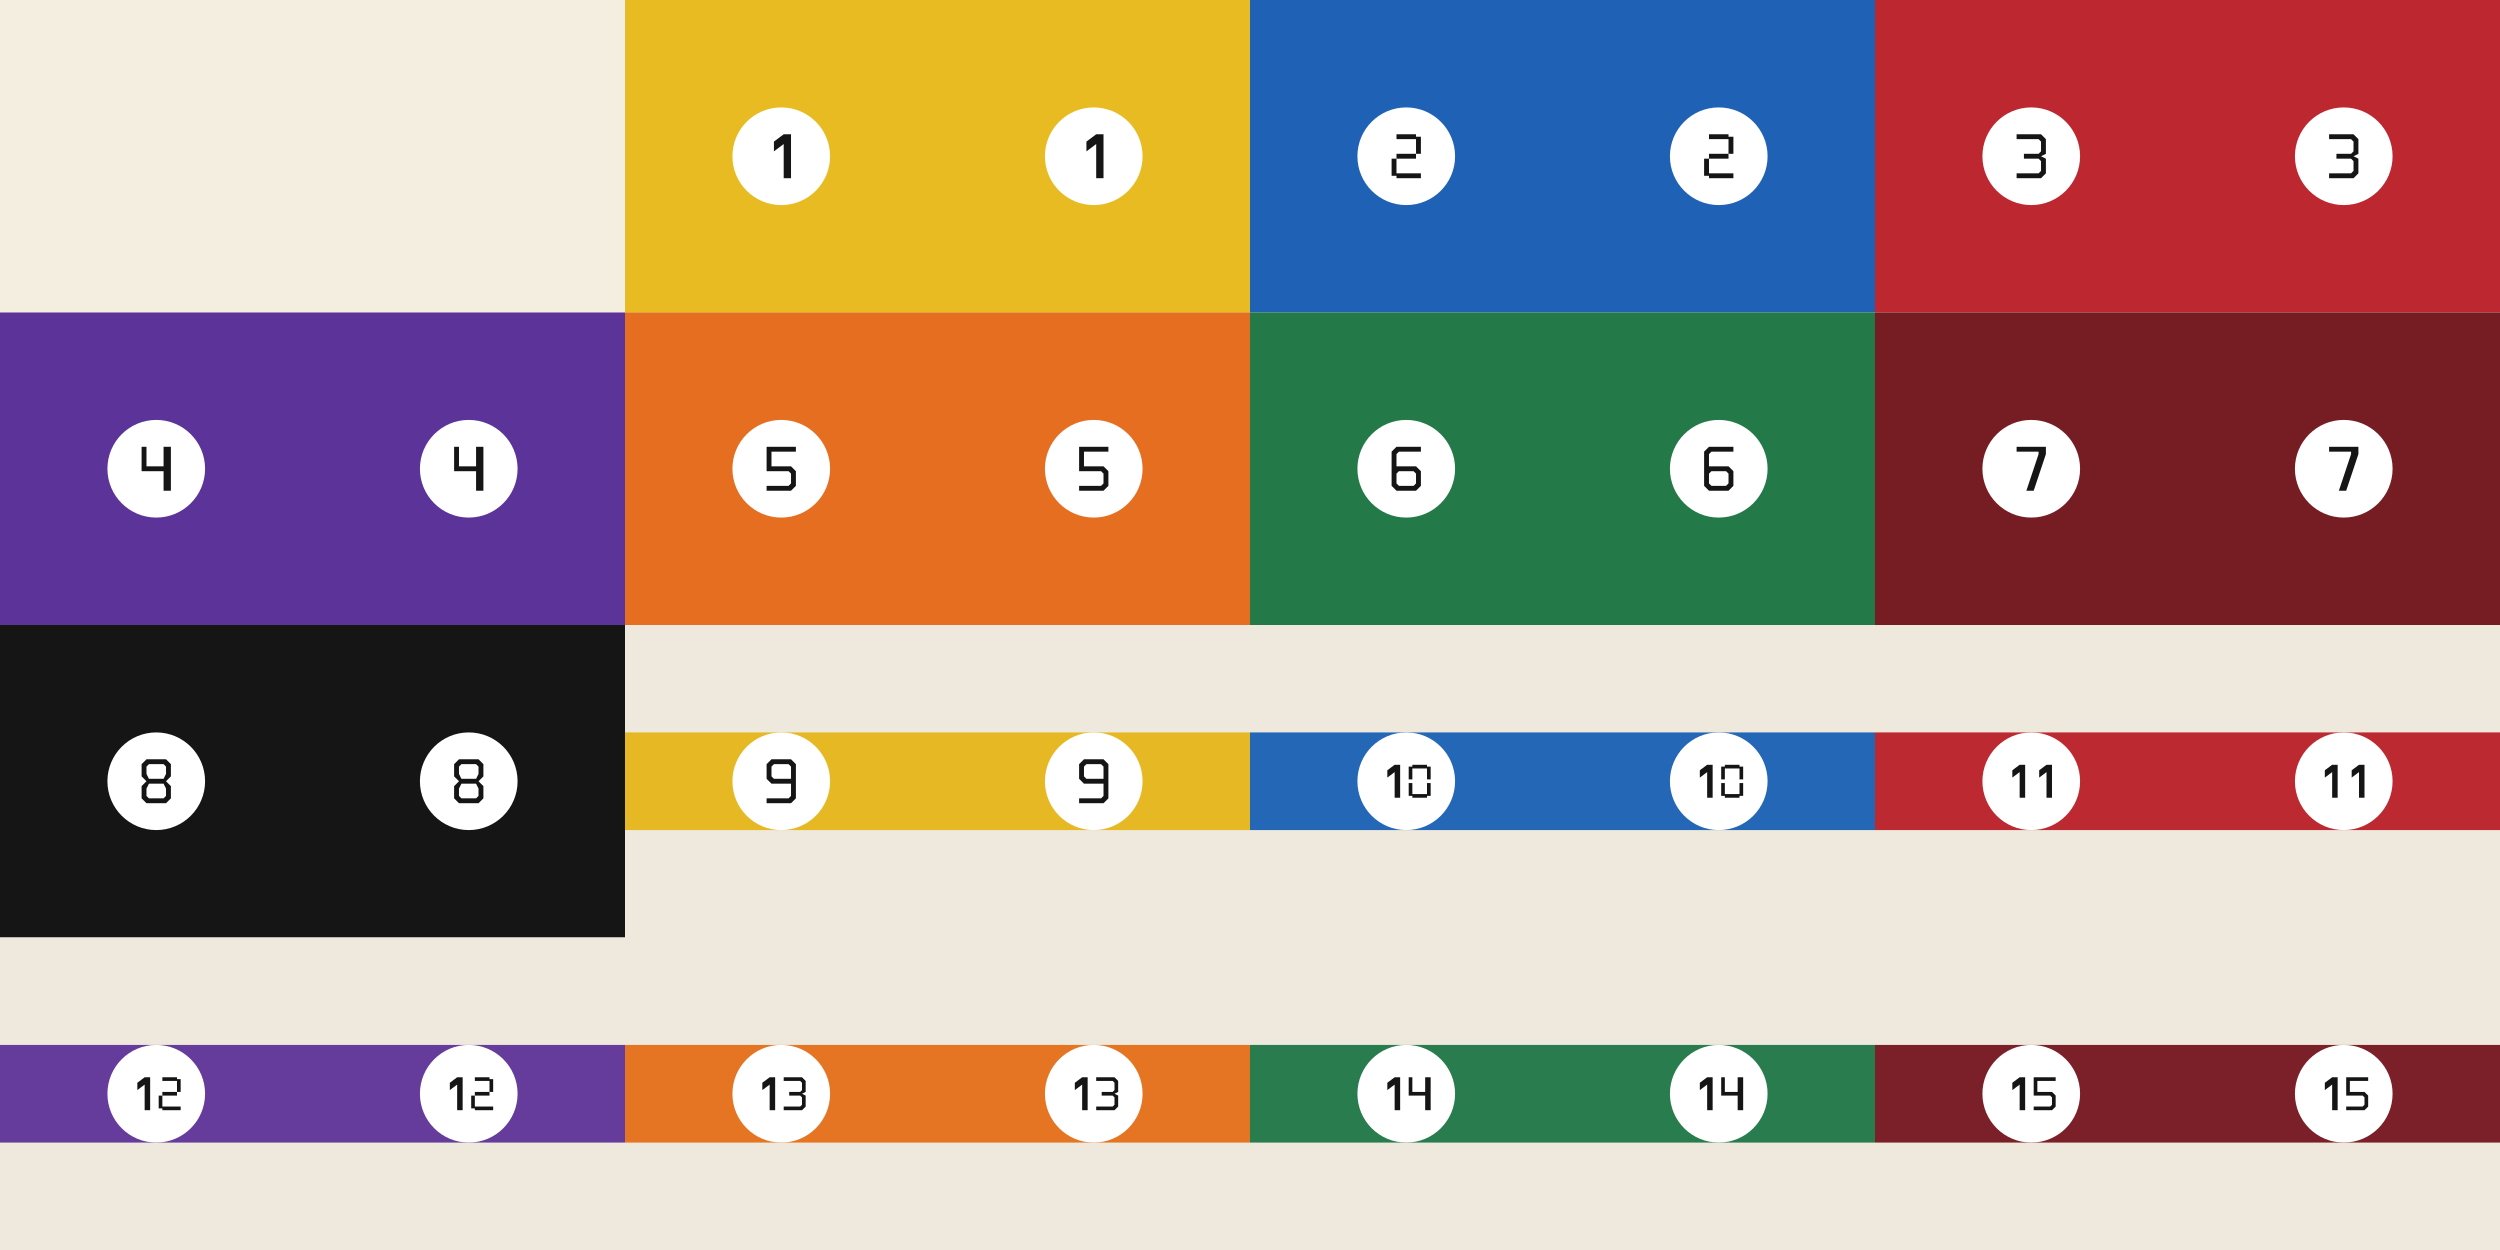
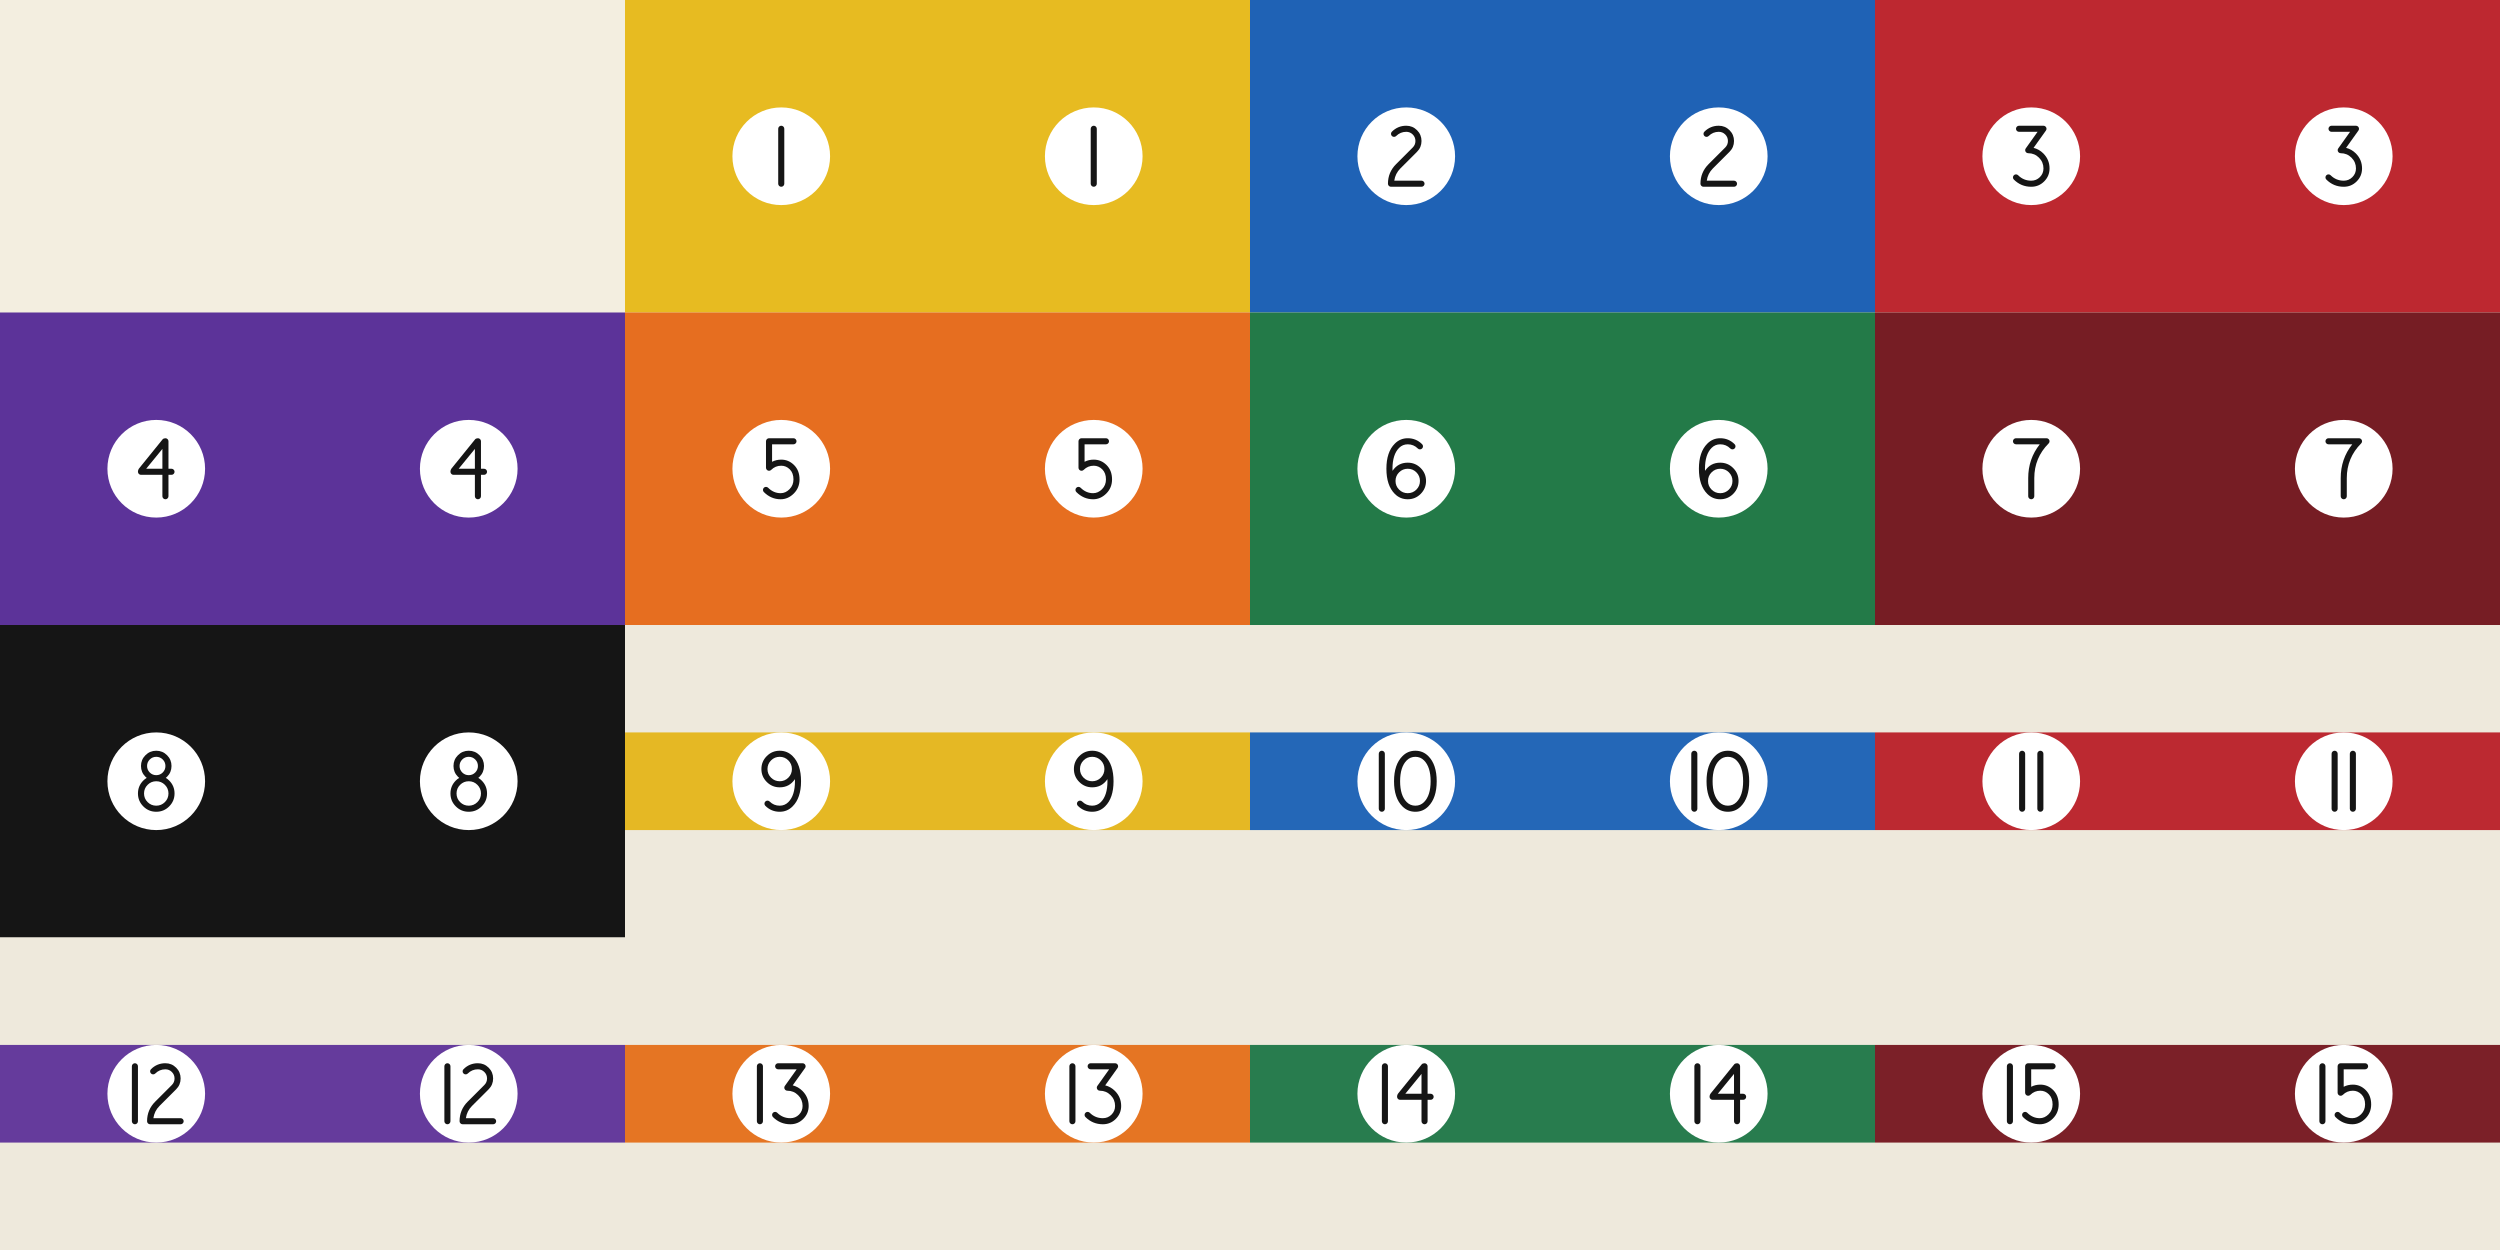
<svg xmlns="http://www.w3.org/2000/svg" width="2048" height="1024" viewBox="0 0 1024 512">
  <defs>
-     <symbol id="d0" viewBox="0 0 12 18">
-       <path d="M2 0h8v2H2zM0 1h2v7H0zm10 0h2v7h-2zM0 10h2v7H0zm10 0h2v7h-2zM2 16h8v2H2z" />
+     <symbol id="n1" viewBox="0 0 306 1024">
+       <path d="M102 973V51Q102 30 117.0 15.0Q132 0 153 0Q174 0 189.0 15.0Q204 30 204 51V973Q204 994 189.0 1009.0Q174 1024 153 1024Q132 1024 117.0 1009.0Q102 994 102 973Z" />
    </symbol>
-     <symbol id="d1" viewBox="0 0 12 18">
-       <path d="M7 0h3v18H7V4L3 7V3z" />
+     <symbol id="n2" viewBox="0 0 716 1024">
+       <path d="M102 136Q102 115 117 100Q217 0 358 0Q464 0 539.0 75.0Q614 150 614 256Q614 362 539 437L259 717Q174 802 157 922H614Q635 922 650.0 937.0Q665 952 665 973Q665 994 650.0 1009.0Q635 1024 614 1024H102Q81 1024 66.0 1009.0Q51 994 51 973Q51 781 187 645L467 365Q512 320 512 256Q512 192 467.0 147.0Q422 102 358 102Q260 102 189 172Q174 187 153 187Q132 187 117.0 172.0Q102 157 102 136Z" />
    </symbol>
-     <symbol id="d2" viewBox="0 0 12 18">
-       <path d="M2 0h8v2H2zm8 1h2v7h-2zM2 8h8v2H2zM0 10h2v7H0zm2 6h10v2H2z" />
+     <symbol id="n3" viewBox="0 0 716 1024">
+       <path d="M102 51Q102 30 117.0 15.0Q132 0 153 0H563Q584 0 599.0 15.0Q614 30 614 51Q614 67 604 81L397 371Q491 395 560 464Q665 569 665 717Q665 844 575.0 934.0Q485 1024 358 1024Q187 1024 66 903Q51 888 51 867Q51 846 66.0 831.0Q81 816 102 816Q123 816 138 831Q229 922 358 922Q443 922 503.0 862.0Q563 802 563 717Q563 611 488.0 536.0Q413 461 307 461Q286 461 271.0 446.0Q256 431 256 410Q256 394 266 380L464 102H153Q132 102 117.0 87.0Q102 72 102 51Z" />
    </symbol>
-     <symbol id="d3" viewBox="0 0 12 18">
-       <path d="M0 0h10l2 2v6l-2 1 2 1v6l-2 2H0v-2h9l1-1v-4l-1-1H3V8h6l1-1V3L9 2H0z" />
+     <symbol id="n4" viewBox="0 0 716 1024">
+       <path d="M512 1024Q491 1024 476.0 1009.0Q461 994 461 973V614H102Q81 614 66.0 599.0Q51 584 51 563Q51 528 75 500L466 17Q480 2 512 0Q533 0 548.0 15.0Q563 30 563 51V512H614Q635 512 650.0 527.0Q665 542 665 563Q665 584 650.0 599.0Q635 614 614 614H563V973Q563 994 548.0 1009.0Q533 1024 512 1024ZM461 512V179L189 512Z" />
    </symbol>
-     <symbol id="d4" viewBox="0 0 12 18">
-       <path d="M0 0h2v8h7V0h3v18H9v-8H0z" />
+     <symbol id="n5" viewBox="0 0 716 1024">
+       <path d="M358 359Q482 359 573.5 450.5Q665 542 665 691Q665 831 568.5 927.5Q472 1024 348 1024Q187 1024 66 903Q51 888 51 867Q51 846 66.0 831.0Q81 816 102 816Q123 816 138 831Q229 922 348 922Q430 922 496.5 855.5Q563 789 563 691Q563 584 501.5 522.5Q440 461 358 461Q259 461 189 531Q174 546 153 546Q132 546 117.0 531.0Q102 516 102 495V51Q102 30 117.0 15.0Q132 0 153 0H563Q584 0 599.0 15.0Q614 30 614 51Q614 72 599.0 87.0Q584 102 563 102H204V395Q274 359 358 359Z" />
    </symbol>
-     <symbol id="d5" viewBox="0 0 12 18">
-       <path d="M0 0h12v2H2v6h8l2 2v6l-2 2H0v-2h9l1-1v-4l-1-1H0z" />
+     <symbol id="n6" viewBox="0 0 768 1024">
+       <path d="M409 1024Q282 1024 192 934Q51 793 51 512Q51 231 192 91Q282 0 409 0Q550 0 650 100Q665 115 665 136Q665 157 650.0 172.0Q635 187 614 187Q593 187 578 172Q508 102 409 102Q324 102 264 162Q153 273 153 512Q153 530 154 547Q245 410 409 410Q536 410 626.0 500.0Q716 590 716 717Q716 844 626.0 934.0Q536 1024 409 1024ZM409 922Q494 922 554.0 862.0Q614 802 614 717Q614 632 554.0 572.0Q494 512 409 512Q324 512 264.0 572.0Q204 632 204 717Q204 802 264 862Q324 922 409 922Z" />
    </symbol>
-     <symbol id="d6" viewBox="0 0 12 18">
-       <path d="M2 0h10v2H3L2 3v5h8l2 2v6l-2 2H2l-2-2V2zm1 10-1 1v4l1 1h6l1-1v-4l-1-1z" fill-rule="evenodd" />
+     <symbol id="n7" viewBox="0 0 716 1024">
+       <path d="M307 973V669Q307 346 501 102H102Q81 102 66.0 87.0Q51 72 51 51Q51 30 66.0 15.0Q81 0 102 0H614Q635 0 650.0 15.0Q665 30 665 51Q665 72 650 87Q409 328 409 669V973Q409 994 394.0 1009.0Q379 1024 358 1024Q337 1024 322.0 1009.0Q307 994 307 973Z" />
    </symbol>
-     <symbol id="d7" viewBox="0 0 12 18">
-       <path d="M0 0h12v3L7 18H4L9 3V2H0z" />
+     <symbol id="n8" viewBox="0 0 716 1024">
+       <path d="M358 1024Q231 1024 141.0 934.0Q51 844 51 717Q51 590 141 500Q167 474 198 455Q187 447 177 437Q102 362 102 256Q102 150 177.0 75.0Q252 0 358 0Q464 0 539.0 75.0Q614 150 614 256Q614 362 539 437Q529 447 518 455Q549 474 575 500Q665 590 665 717Q665 844 575.0 934.0Q485 1024 358 1024ZM358 922Q443 922 503.0 862.0Q563 802 563 717Q563 632 503.0 572.0Q443 512 358 512Q273 512 213.0 572.0Q153 632 153 717Q153 802 213 862Q273 922 358 922ZM358 410Q422 410 467.0 365.0Q512 320 512 256Q512 192 467.0 147.0Q422 102 358 102Q294 102 249.0 147.0Q204 192 204 256Q204 320 249.0 365.0Q294 410 358 410Z" />
    </symbol>
-     <symbol id="d8" viewBox="0 0 12 18">
-       <path d="M2 0h8l2 2v5l-2 2 2 2v5l-2 2H2l-2-2v-5l2-2-2-2V2zm1 2L2 3v3l1 2h6l1-2V3L9 2zm0 8-1 2v3l1 1h6l1-1v-3l-1-2z" fill-rule="evenodd" />
+     <symbol id="n9" viewBox="0 0 768 1024">
+       <path d="M358 0Q485 0 575 90Q716 231 716 512Q716 793 575 933Q485 1024 358 1024Q217 1024 117 924Q102 909 102 888Q102 867 117.0 852.0Q132 837 153 837Q174 837 189 852Q259 922 358 922Q443 922 503 862Q614 751 614 512Q614 494 613 477Q522 614 358 614Q231 614 141.0 524.0Q51 434 51 307Q51 180 141.0 90.0Q231 0 358 0ZM358 102Q273 102 213.0 162.0Q153 222 153 307Q153 392 213.0 452.0Q273 512 358 512Q443 512 503.0 452.0Q563 392 563 307Q563 222 503 162Q443 102 358 102Z" />
    </symbol>
-     <symbol id="d9" viewBox="0 0 12 18">
-       <path d="M2 0h8l2 2v14l-2 2H0v-2h9l1-1v-5H2L0 8V2zm1 2L2 3v4l1 1h7V3L9 2z" fill-rule="evenodd" />
+     <symbol id="n10" viewBox="0 0 1126 1024">
+       <path d="M102 973V51Q102 30 117.0 15.0Q132 0 153 0Q174 0 189.0 15.0Q204 30 204 51V973Q204 994 189.0 1009.0Q174 1024 153 1024Q132 1024 117.0 1009.0Q102 994 102 973Z" />
+       <path d="M358 512Q358 231 500 90Q589 0 716 0Q843 0 933 90Q1074 231 1074 512Q1074 793 933 934Q843 1024 716 1024Q589 1024 499 934Q358 793 358 512ZM716 102Q631 102 571 162Q460 273 460 512Q460 751 571 862Q631 922 716 922Q801 922 861 862Q972 751 972 512Q972 273 861 162Q801 102 716 102Z" />
+     </symbol>
+     <symbol id="n11" viewBox="0 0 612 1024">
+       <path d="M102 973V51Q102 30 117.0 15.0Q132 0 153 0Q174 0 189.0 15.0Q204 30 204 51V973Q204 994 189.0 1009.0Q174 1024 153 1024Q132 1024 117.0 1009.0Q102 994 102 973Z" />
+       <path d="M408 973V51Q408 30 423.0 15.0Q438 0 459 0Q480 0 495.0 15.0Q510 30 510 51V973Q510 994 495.0 1009.0Q480 1024 459 1024Q438 1024 423.0 1009.0Q408 994 408 973Z" />
+     </symbol>
+     <symbol id="n12" viewBox="0 0 1022 1024">
+       <path d="M102 973V51Q102 30 117.0 15.0Q132 0 153 0Q174 0 189.0 15.0Q204 30 204 51V973Q204 994 189.0 1009.0Q174 1024 153 1024Q132 1024 117.0 1009.0Q102 994 102 973Z" />
+       <path d="M408 136Q408 115 423 100Q523 0 664 0Q770 0 845.0 75.0Q920 150 920 256Q920 362 845 437L565 717Q480 802 463 922H920Q941 922 956.0 937.0Q971 952 971 973Q971 994 956.0 1009.0Q941 1024 920 1024H408Q387 1024 372.0 1009.0Q357 994 357 973Q357 781 493 645L773 365Q818 320 818 256Q818 192 773.0 147.0Q728 102 664 102Q566 102 495 172Q480 187 459 187Q438 187 423.0 172.0Q408 157 408 136Z" />
+     </symbol>
+     <symbol id="n13" viewBox="0 0 1022 1024">
+       <path d="M102 973V51Q102 30 117.0 15.0Q132 0 153 0Q174 0 189.0 15.0Q204 30 204 51V973Q204 994 189.0 1009.0Q174 1024 153 1024Q132 1024 117.0 1009.0Q102 994 102 973Z" />
+       <path d="M408 51Q408 30 423.0 15.0Q438 0 459 0H869Q890 0 905.0 15.0Q920 30 920 51Q920 67 910 81L703 371Q797 395 866 464Q971 569 971 717Q971 844 881.0 934.0Q791 1024 664 1024Q493 1024 372 903Q357 888 357 867Q357 846 372.0 831.0Q387 816 408 816Q429 816 444 831Q535 922 664 922Q749 922 809.0 862.0Q869 802 869 717Q869 611 794.0 536.0Q719 461 613 461Q592 461 577.0 446.0Q562 431 562 410Q562 394 572 380L770 102H459Q438 102 423.0 87.0Q408 72 408 51Z" />
+     </symbol>
+     <symbol id="n14" viewBox="0 0 1022 1024">
+       <path d="M102 973V51Q102 30 117.0 15.0Q132 0 153 0Q174 0 189.0 15.0Q204 30 204 51V973Q204 994 189.0 1009.0Q174 1024 153 1024Q132 1024 117.0 1009.0Q102 994 102 973Z" />
+       <path d="M818 1024Q797 1024 782.0 1009.0Q767 994 767 973V614H408Q387 614 372.0 599.0Q357 584 357 563Q357 528 381 500L772 17Q786 2 818 0Q839 0 854.0 15.0Q869 30 869 51V512H920Q941 512 956.0 527.0Q971 542 971 563Q971 584 956.0 599.0Q941 614 920 614H869V973Q869 994 854.0 1009.0Q839 1024 818 1024ZM767 512V179L495 512Z" />
+     </symbol>
+     <symbol id="n15" viewBox="0 0 1022 1024">
+       <path d="M102 973V51Q102 30 117.0 15.0Q132 0 153 0Q174 0 189.0 15.0Q204 30 204 51V973Q204 994 189.0 1009.0Q174 1024 153 1024Q132 1024 117.0 1009.0Q102 994 102 973Z" />
+       <path d="M664 359Q788 359 879.5 450.5Q971 542 971 691Q971 831 874.5 927.5Q778 1024 654 1024Q493 1024 372 903Q357 888 357 867Q357 846 372.0 831.0Q387 816 408 816Q429 816 444 831Q535 922 654 922Q736 922 802.5 855.5Q869 789 869 691Q869 584 807.5 522.5Q746 461 664 461Q565 461 495 531Q480 546 459 546Q438 546 423.0 531.0Q408 516 408 495V51Q408 30 423.0 15.0Q438 0 459 0H869Q890 0 905.0 15.0Q920 30 920 51Q920 72 905.0 87.0Q890 102 869 102H510V395Q580 359 664 359Z" />
    </symbol>
  </defs>
  <rect width="1024" height="512" fill="#eee9dc" />
  <g fill="#151515">
    <g transform="translate(0 0)">
      <rect width="256" height="128" fill="#f3eee0" />
    </g>
    <g transform="translate(256 0)" color="#e7bb21">
      <rect width="256" height="128" fill="currentColor" />
      <circle cx="64" cy="64" r="20" fill="#fff" />
      <circle cx="192" cy="64" r="20" fill="#fff" />
-       <use href="#d1" x="58" y="55" width="12" height="18" />
-       <use href="#d1" x="186" y="55" width="12" height="18" />
+       <use href="#n1" x="60.265" y="51.5" width="7.471" height="25" />
+       <use href="#n1" x="188.265" y="51.5" width="7.471" height="25" />
    </g>
    <g transform="translate(512 0)" color="#1f62b5">
      <rect width="256" height="128" fill="currentColor" />
      <circle cx="64" cy="64" r="20" fill="#fff" />
      <circle cx="192" cy="64" r="20" fill="#fff" />
-       <use href="#d2" x="58" y="55" width="12" height="18" />
-       <use href="#d2" x="186" y="55" width="12" height="18" />
+       <use href="#n2" x="55.260" y="51.5" width="17.480" height="25" />
+       <use href="#n2" x="183.260" y="51.5" width="17.480" height="25" />
    </g>
    <g transform="translate(768 0)" color="#bd2830">
      <rect width="256" height="128" fill="currentColor" />
      <circle cx="64" cy="64" r="20" fill="#fff" />
      <circle cx="192" cy="64" r="20" fill="#fff" />
-       <use href="#d3" x="58" y="55" width="12" height="18" />
-       <use href="#d3" x="186" y="55" width="12" height="18" />
+       <use href="#n3" x="55.260" y="51.5" width="17.480" height="25" />
+       <use href="#n3" x="183.260" y="51.5" width="17.480" height="25" />
    </g>
    <g transform="translate(0 128)" color="#5c3399">
      <rect width="256" height="128" fill="currentColor" />
      <circle cx="64" cy="64" r="20" fill="#fff" />
      <circle cx="192" cy="64" r="20" fill="#fff" />
-       <use href="#d4" x="58" y="55" width="12" height="18" />
-       <use href="#d4" x="186" y="55" width="12" height="18" />
+       <use href="#n4" x="55.260" y="51.5" width="17.480" height="25" />
+       <use href="#n4" x="183.260" y="51.5" width="17.480" height="25" />
    </g>
    <g transform="translate(256 128)" color="#e66e20">
      <rect width="256" height="128" fill="currentColor" />
      <circle cx="64" cy="64" r="20" fill="#fff" />
      <circle cx="192" cy="64" r="20" fill="#fff" />
-       <use href="#d5" x="58" y="55" width="12" height="18" />
-       <use href="#d5" x="186" y="55" width="12" height="18" />
+       <use href="#n5" x="55.260" y="51.5" width="17.480" height="25" />
+       <use href="#n5" x="183.260" y="51.5" width="17.480" height="25" />
    </g>
    <g transform="translate(512 128)" color="#237a48">
      <rect width="256" height="128" fill="currentColor" />
      <circle cx="64" cy="64" r="20" fill="#fff" />
      <circle cx="192" cy="64" r="20" fill="#fff" />
-       <use href="#d6" x="58" y="55" width="12" height="18" />
-       <use href="#d6" x="186" y="55" width="12" height="18" />
+       <use href="#n6" x="54.625" y="51.5" width="18.750" height="25" />
+       <use href="#n6" x="182.625" y="51.5" width="18.750" height="25" />
    </g>
    <g transform="translate(768 128)" color="#761d24">
      <rect width="256" height="128" fill="currentColor" />
      <circle cx="64" cy="64" r="20" fill="#fff" />
      <circle cx="192" cy="64" r="20" fill="#fff" />
-       <use href="#d7" x="58" y="55" width="12" height="18" />
-       <use href="#d7" x="186" y="55" width="12" height="18" />
+       <use href="#n7" x="55.260" y="51.5" width="17.480" height="25" />
+       <use href="#n7" x="183.260" y="51.5" width="17.480" height="25" />
    </g>
    <g transform="translate(0 256)" color="#151515">
      <rect width="256" height="128" fill="currentColor" />
      <circle cx="64" cy="64" r="20" fill="#fff" />
      <circle cx="192" cy="64" r="20" fill="#fff" />
-       <use href="#d8" x="58" y="55" width="12" height="18" />
-       <use href="#d8" x="186" y="55" width="12" height="18" />
+       <use href="#n8" x="55.260" y="51.5" width="17.480" height="25" />
+       <use href="#n8" x="183.260" y="51.5" width="17.480" height="25" />
    </g>
    <g transform="translate(256 256)" color="#e5b824">
      <rect width="256" height="128" fill="#eee9dc" />
      <rect y="44" width="256" height="40" fill="currentColor" />
      <circle cx="64" cy="64" r="20" fill="#fff" />
      <circle cx="192" cy="64" r="20" fill="#fff" />
-       <use href="#d9" x="58" y="55" width="12" height="18" />
-       <use href="#d9" x="186" y="55" width="12" height="18" />
+       <use href="#n9" x="54.625" y="51.5" width="18.750" height="25" />
+       <use href="#n9" x="182.625" y="51.5" width="18.750" height="25" />
    </g>
    <g transform="translate(512 256)" color="#2467b7">
      <rect width="256" height="128" fill="#eee9dc" />
      <rect y="44" width="256" height="40" fill="currentColor" />
      <circle cx="64" cy="64" r="20" fill="#fff" />
      <circle cx="192" cy="64" r="20" fill="#fff" />
-       <use href="#d1" x="54" y="55" width="9" height="18" />
-       <use href="#d0" x="65" y="55" width="9" height="18" />
-       <use href="#d1" x="182" y="55" width="9" height="18" />
-       <use href="#d0" x="193" y="55" width="9" height="18" />
+       <use href="#n10" x="50.255" y="51.5" width="27.490" height="25" />
+       <use href="#n10" x="178.255" y="51.5" width="27.490" height="25" />
    </g>
    <g transform="translate(768 256)" color="#bc2931">
      <rect width="256" height="128" fill="#eee9dc" />
      <rect y="44" width="256" height="40" fill="currentColor" />
      <circle cx="64" cy="64" r="20" fill="#fff" />
      <circle cx="192" cy="64" r="20" fill="#fff" />
-       <use href="#d1" x="54" y="55" width="9" height="18" />
-       <use href="#d1" x="65" y="55" width="9" height="18" />
-       <use href="#d1" x="182" y="55" width="9" height="18" />
-       <use href="#d1" x="193" y="55" width="9" height="18" />
+       <use href="#n11" x="56.529" y="51.5" width="14.941" height="25" />
+       <use href="#n11" x="184.529" y="51.5" width="14.941" height="25" />
    </g>
    <g transform="translate(0 384)" color="#653b9c">
      <rect width="256" height="128" fill="#eee9dc" />
      <rect y="44" width="256" height="40" fill="currentColor" />
      <circle cx="64" cy="64" r="20" fill="#fff" />
      <circle cx="192" cy="64" r="20" fill="#fff" />
-       <use href="#d1" x="54" y="55" width="9" height="18" />
-       <use href="#d2" x="65" y="55" width="9" height="18" />
-       <use href="#d1" x="182" y="55" width="9" height="18" />
-       <use href="#d2" x="193" y="55" width="9" height="18" />
+       <use href="#n12" x="51.524" y="51.5" width="24.951" height="25" />
+       <use href="#n12" x="179.524" y="51.5" width="24.951" height="25" />
    </g>
    <g transform="translate(256 384)" color="#e57523">
      <rect width="256" height="128" fill="#eee9dc" />
      <rect y="44" width="256" height="40" fill="currentColor" />
      <circle cx="64" cy="64" r="20" fill="#fff" />
      <circle cx="192" cy="64" r="20" fill="#fff" />
-       <use href="#d1" x="54" y="55" width="9" height="18" />
-       <use href="#d3" x="65" y="55" width="9" height="18" />
-       <use href="#d1" x="182" y="55" width="9" height="18" />
-       <use href="#d3" x="193" y="55" width="9" height="18" />
+       <use href="#n13" x="51.524" y="51.5" width="24.951" height="25" />
+       <use href="#n13" x="179.524" y="51.5" width="24.951" height="25" />
    </g>
    <g transform="translate(512 384)" color="#287c4e">
      <rect width="256" height="128" fill="#eee9dc" />
      <rect y="44" width="256" height="40" fill="currentColor" />
      <circle cx="64" cy="64" r="20" fill="#fff" />
      <circle cx="192" cy="64" r="20" fill="#fff" />
-       <use href="#d1" x="54" y="55" width="9" height="18" />
-       <use href="#d4" x="65" y="55" width="9" height="18" />
-       <use href="#d1" x="182" y="55" width="9" height="18" />
-       <use href="#d4" x="193" y="55" width="9" height="18" />
+       <use href="#n14" x="51.524" y="51.5" width="24.951" height="25" />
+       <use href="#n14" x="179.524" y="51.5" width="24.951" height="25" />
    </g>
    <g transform="translate(768 384)" color="#7b2028">
      <rect width="256" height="128" fill="#eee9dc" />
      <rect y="44" width="256" height="40" fill="currentColor" />
      <circle cx="64" cy="64" r="20" fill="#fff" />
      <circle cx="192" cy="64" r="20" fill="#fff" />
-       <use href="#d1" x="54" y="55" width="9" height="18" />
-       <use href="#d5" x="65" y="55" width="9" height="18" />
-       <use href="#d1" x="182" y="55" width="9" height="18" />
-       <use href="#d5" x="193" y="55" width="9" height="18" />
+       <use href="#n15" x="51.524" y="51.5" width="24.951" height="25" />
+       <use href="#n15" x="179.524" y="51.5" width="24.951" height="25" />
    </g>
  </g>
</svg>
